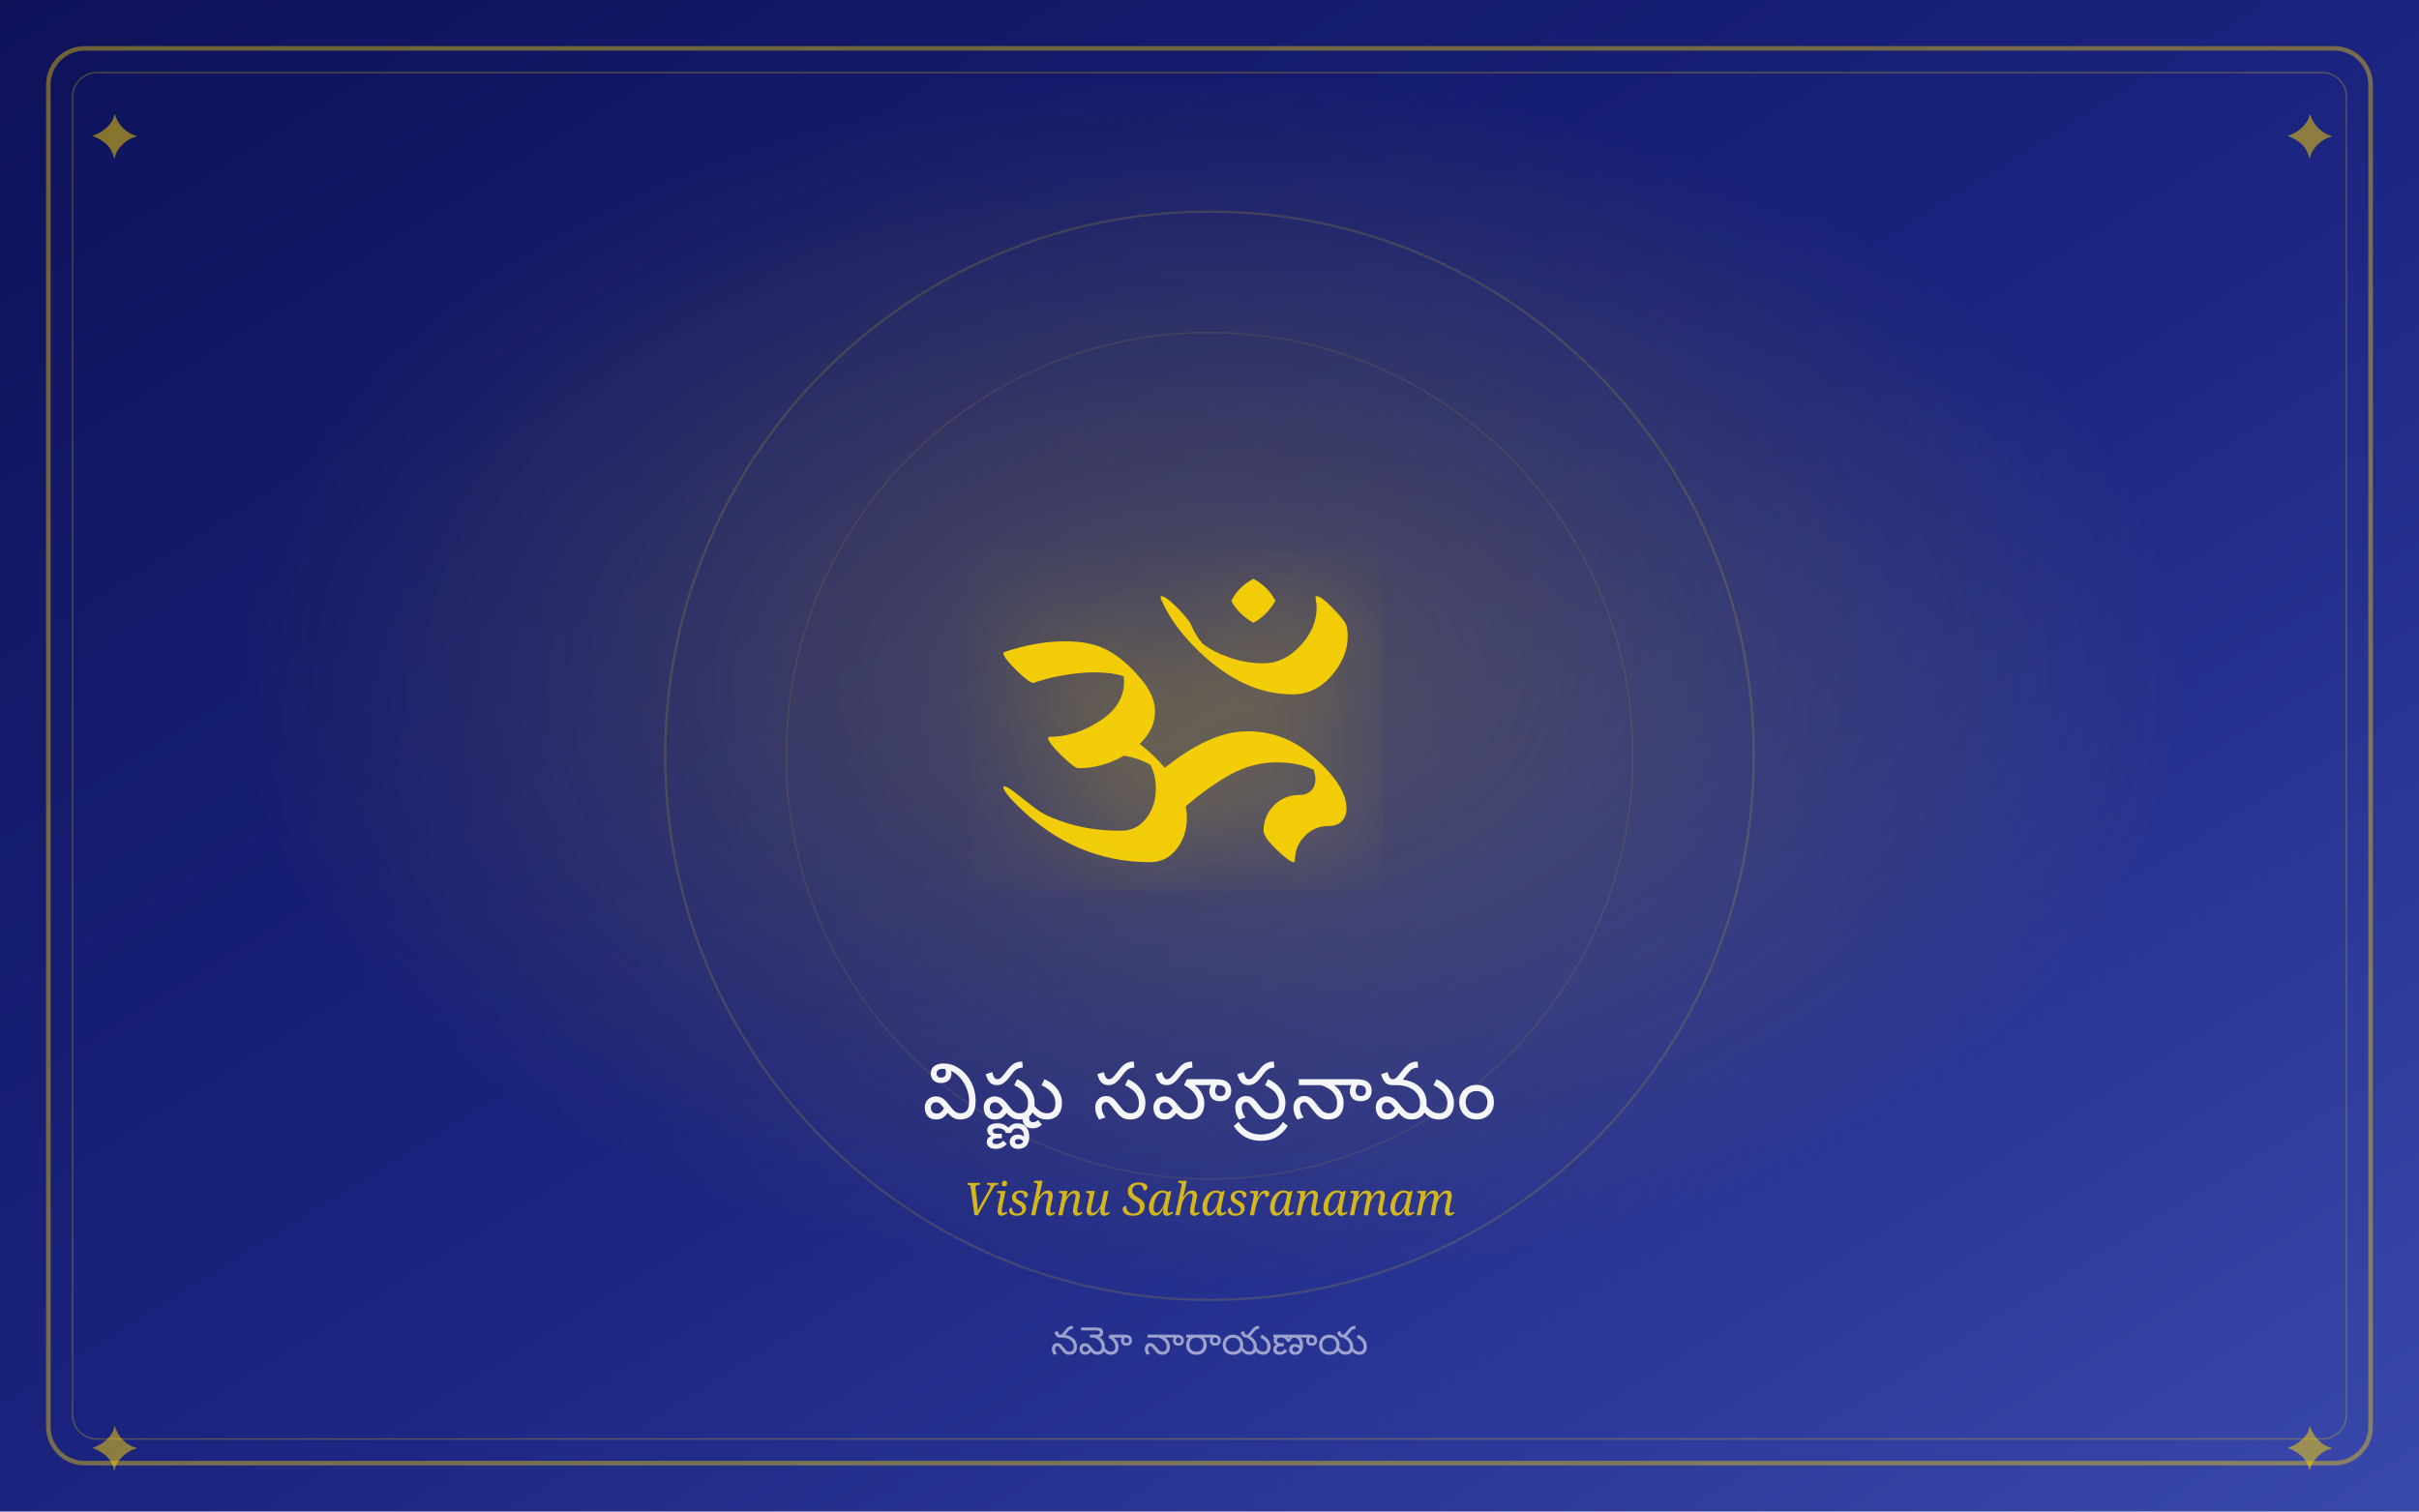
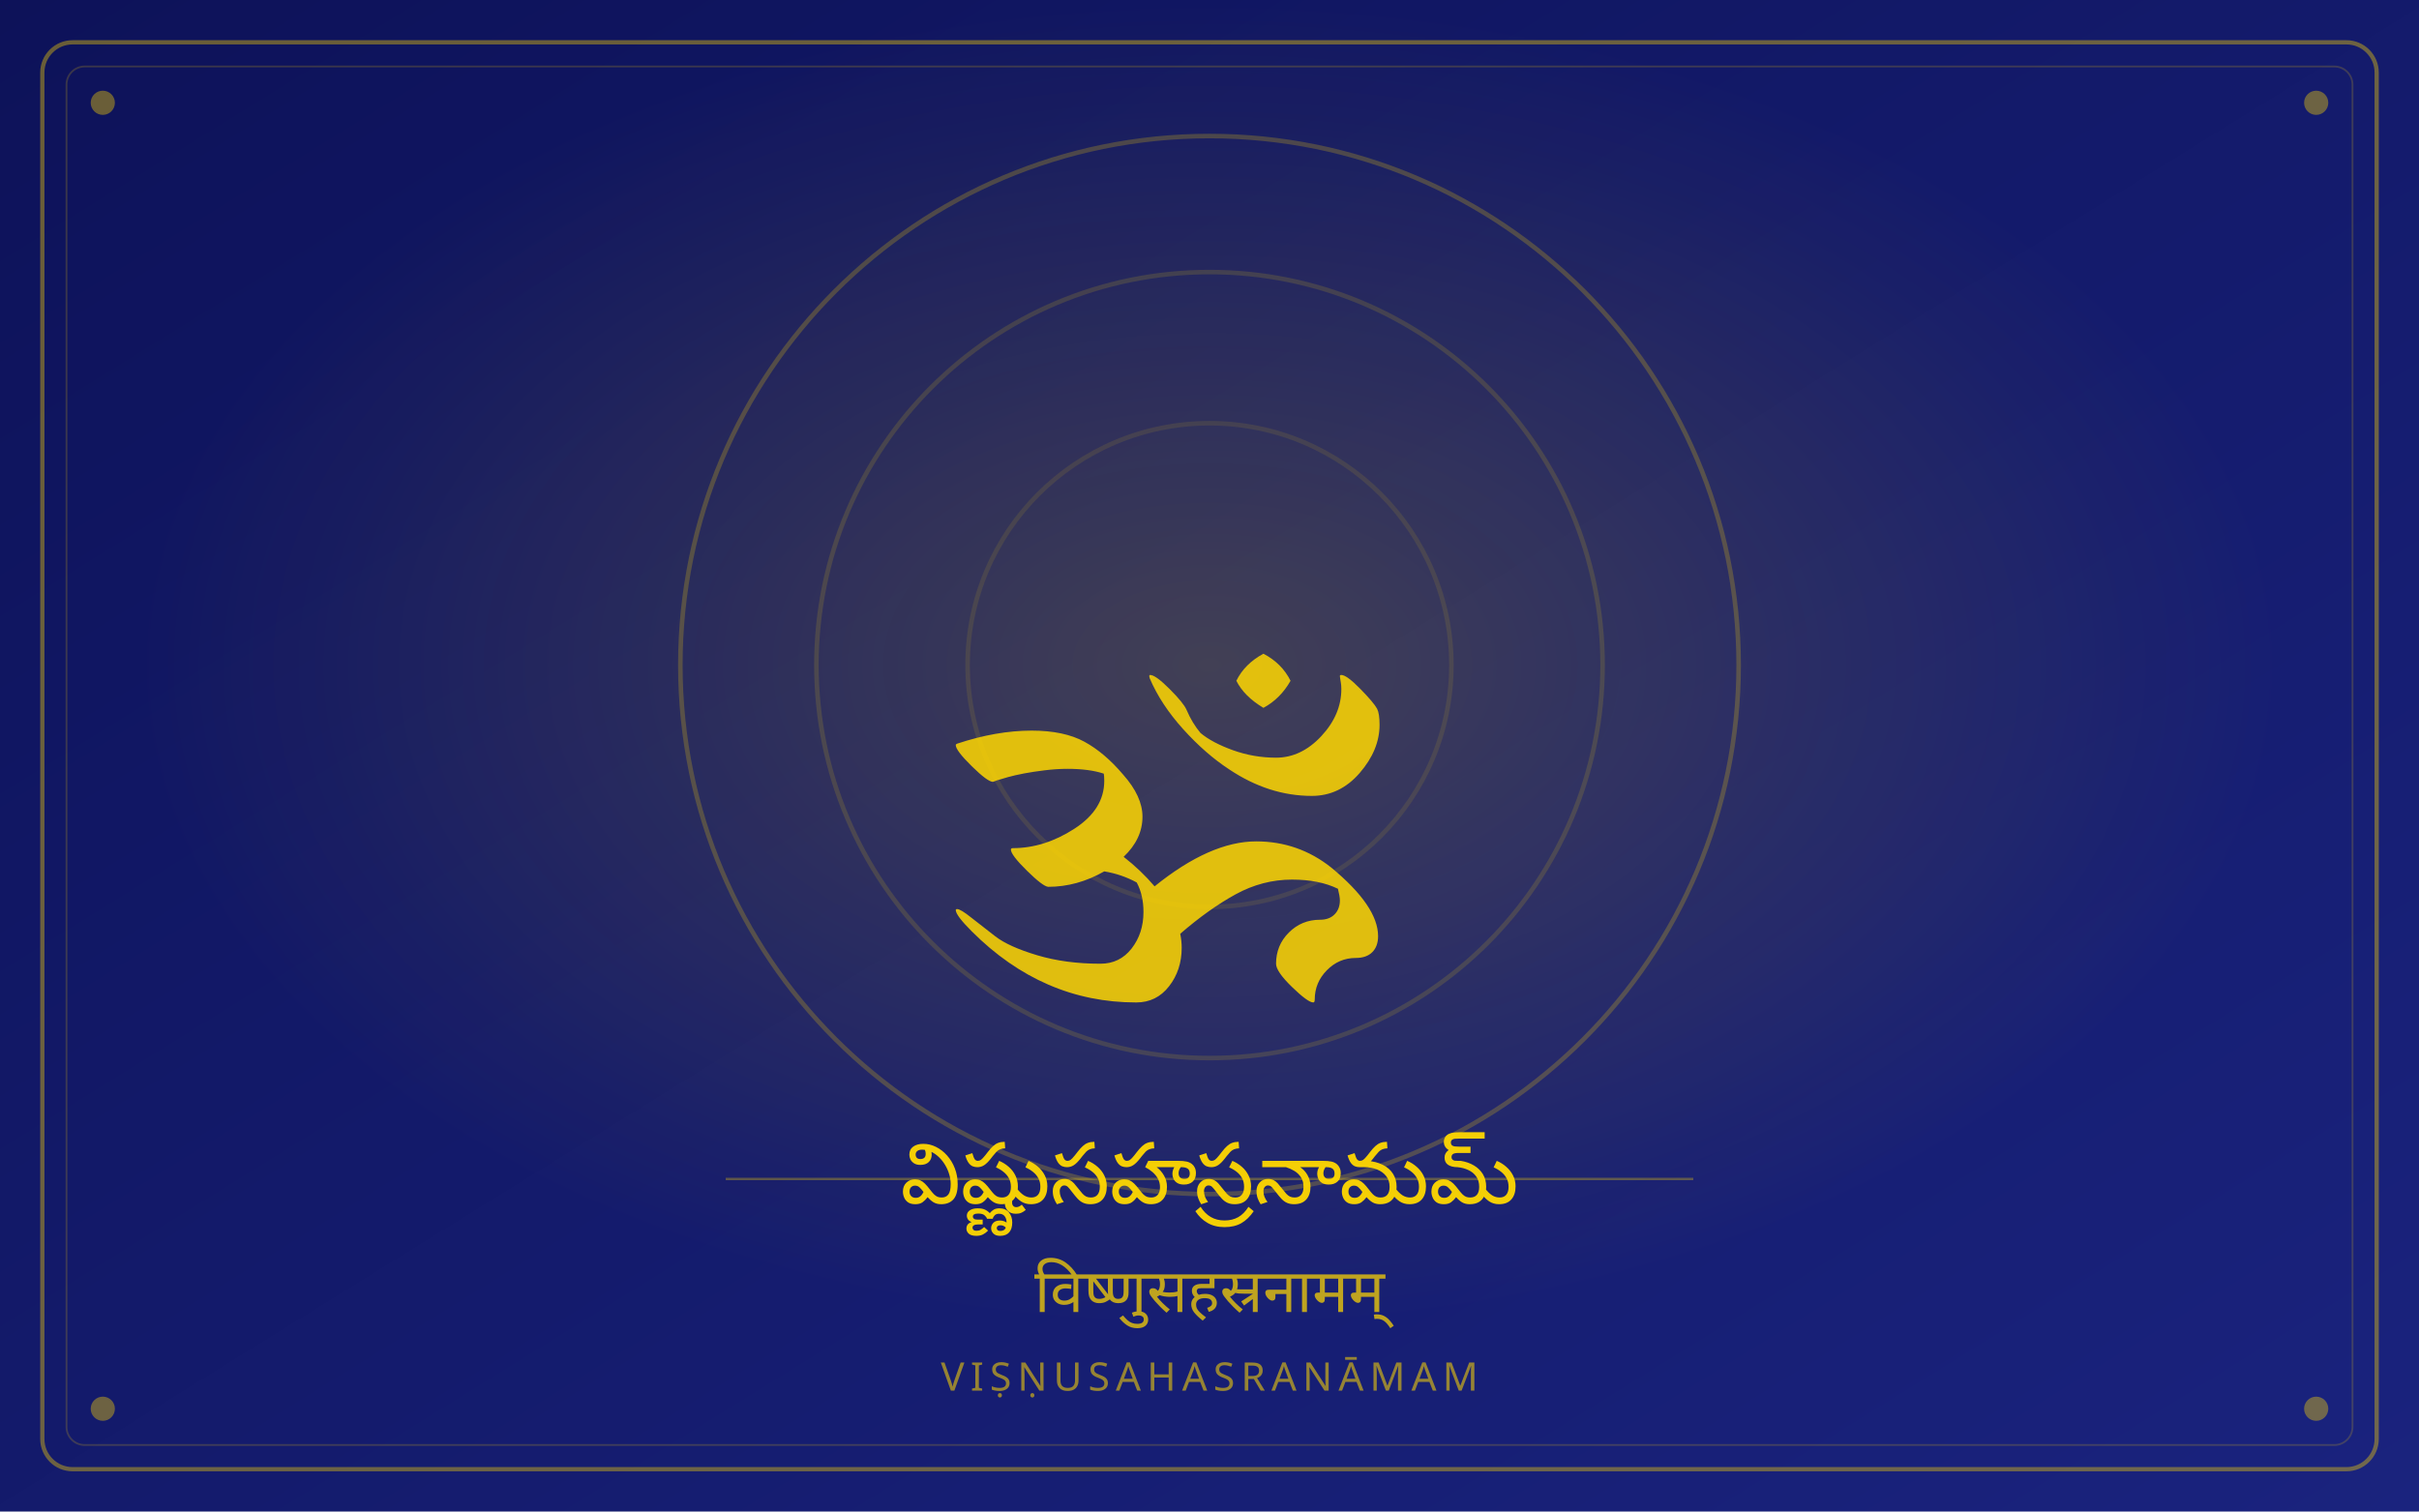
<svg xmlns="http://www.w3.org/2000/svg" viewBox="0 0 800 500" width="800" height="500">
  <defs>
    <linearGradient id="bg" x1="0%" y1="0%" x2="100%" y2="100%">
      <stop offset="0%" stop-color="#0D1259" />
-       <stop offset="50%" stop-color="#1A237E" />
-       <stop offset="100%" stop-color="#3949AB" />
+       <stop offset="100%" stop-color="#1A237E" />
    </linearGradient>
-     <radialGradient id="glow" cx="50%" cy="45%" r="40%">
-       <stop offset="0%" stop-color="#FFD700" stop-opacity="0.25" />
+     <radialGradient id="glow" cx="50%" cy="44%" r="44%">
+       <stop offset="0%" stop-color="#FFD700" stop-opacity="0.20" />
      <stop offset="100%" stop-color="#FFD700" stop-opacity="0" />
    </radialGradient>
-     <filter id="blur">
-       <feGaussianBlur stdDeviation="18" />
+     <filter id="blur4">
+       <feGaussianBlur stdDeviation="4" />
+     </filter>
+     <filter id="blur8">
+       <feGaussianBlur stdDeviation="8" />
    </filter>
  </defs>
  <rect width="800" height="500" fill="url(#bg)" />
  <rect width="800" height="500" fill="url(#glow)" />
-   <rect x="16" y="16" width="768" height="468" rx="12" fill="none" stroke="#FFD700" stroke-width="1.5" stroke-opacity="0.4" />
-   <rect x="24" y="24" width="752" height="452" rx="8" fill="none" stroke="#FFD700" stroke-width="0.5" stroke-opacity="0.25" />
-   <g fill="#FFD700" fill-opacity="0.5" font-size="20">
-     <text x="30" y="52">✦</text>
-     <text x="756" y="52">✦</text>
-     <text x="30" y="486">✦</text>
-     <text x="756" y="486">✦</text>
-   </g>
-   <circle cx="400" cy="250" r="180" fill="none" stroke="#FFD700" stroke-width="0.75" stroke-opacity="0.15" />
-   <circle cx="400" cy="250" r="140" fill="none" stroke="#FFD700" stroke-width="0.5" stroke-opacity="0.1" />
-   <text x="400" y="280" font-size="130" text-anchor="middle" font-family="serif" fill="#FFD700" fill-opacity="0.9" filter="url(#blur)" opacity="0.4">ॐ</text>
-   <text x="400" y="280" font-size="130" text-anchor="middle" font-family="serif" fill="#FFD700" fill-opacity="0.92">ॐ</text>
-   <text x="400" y="370" font-size="26" text-anchor="middle" font-family="Noto Sans Telugu, sans-serif" fill="#FFFFFF" fill-opacity="0.95" letter-spacing="1">విష్ణు సహస్రనామం</text>
-   <text x="400" y="402" font-size="15" text-anchor="middle" font-family="Georgia, serif" font-style="italic" fill="#FFD700" fill-opacity="0.8">Vishnu Sahasranamam</text>
-   <text x="400" y="448" font-size="13" text-anchor="middle" font-family="Noto Sans Telugu, sans-serif" fill="#FFFFFF" fill-opacity="0.55">నమో నారాయణాయ</text>
+   <rect x="14" y="14" width="772" height="472" rx="10" fill="none" stroke="#FFD700" stroke-width="1.4" stroke-opacity="0.38" />
+   <rect x="22" y="22" width="756" height="456" rx="6" fill="none" stroke="#FFD700" stroke-width="0.6" stroke-opacity="0.18" />
+   <circle cx="34" cy="34" r="4" fill="#FFD700" fill-opacity="0.38" />
+   <circle cx="766" cy="34" r="4" fill="#FFD700" fill-opacity="0.38" />
+   <circle cx="34" cy="466" r="4" fill="#FFD700" fill-opacity="0.38" />
+   <circle cx="766" cy="466" r="4" fill="#FFD700" fill-opacity="0.38" />
+   <circle cx="400" cy="220" r="175" fill="none" stroke="#FFD700" stroke-width="1.5" stroke-opacity="0.22" />
+   <circle cx="400" cy="220" r="130" fill="none" stroke="#FFD700" stroke-width="1.5" stroke-opacity="0.14" />
+   <circle cx="400" cy="220" r="80" fill="none" stroke="#FFD700" stroke-width="1.5" stroke-opacity="0.1" />
+   <text x="400" y="280" text-anchor="middle" dominant-baseline="middle" font-size="160" fill="#FFD700" fill-opacity="0.85" font-family="serif">ॐ</text>
+   <line x1="240" y1="390" x2="560" y2="390" stroke="#FFD700" stroke-width="0.8" stroke-opacity="0.30" />
+   <text x="400" y="398" text-anchor="middle" font-size="28" fill="#FFD700" fill-opacity="0.95" font-family="'Noto Sans Telugu',serif">విష్ణుసహస్రనామమ్</text>
+   <text x="400" y="434" text-anchor="middle" font-size="20" fill="#FFD700" fill-opacity="0.72" font-family="'Noto Sans Devanagari',serif">विष्णुसहस्रनामम्</text>
+   <text x="400" y="460" text-anchor="middle" font-size="13" fill="#FFD700" fill-opacity="0.55" font-family="sans-serif" letter-spacing="2">VIṢṆUSAHASRANĀMAM</text>
</svg>
